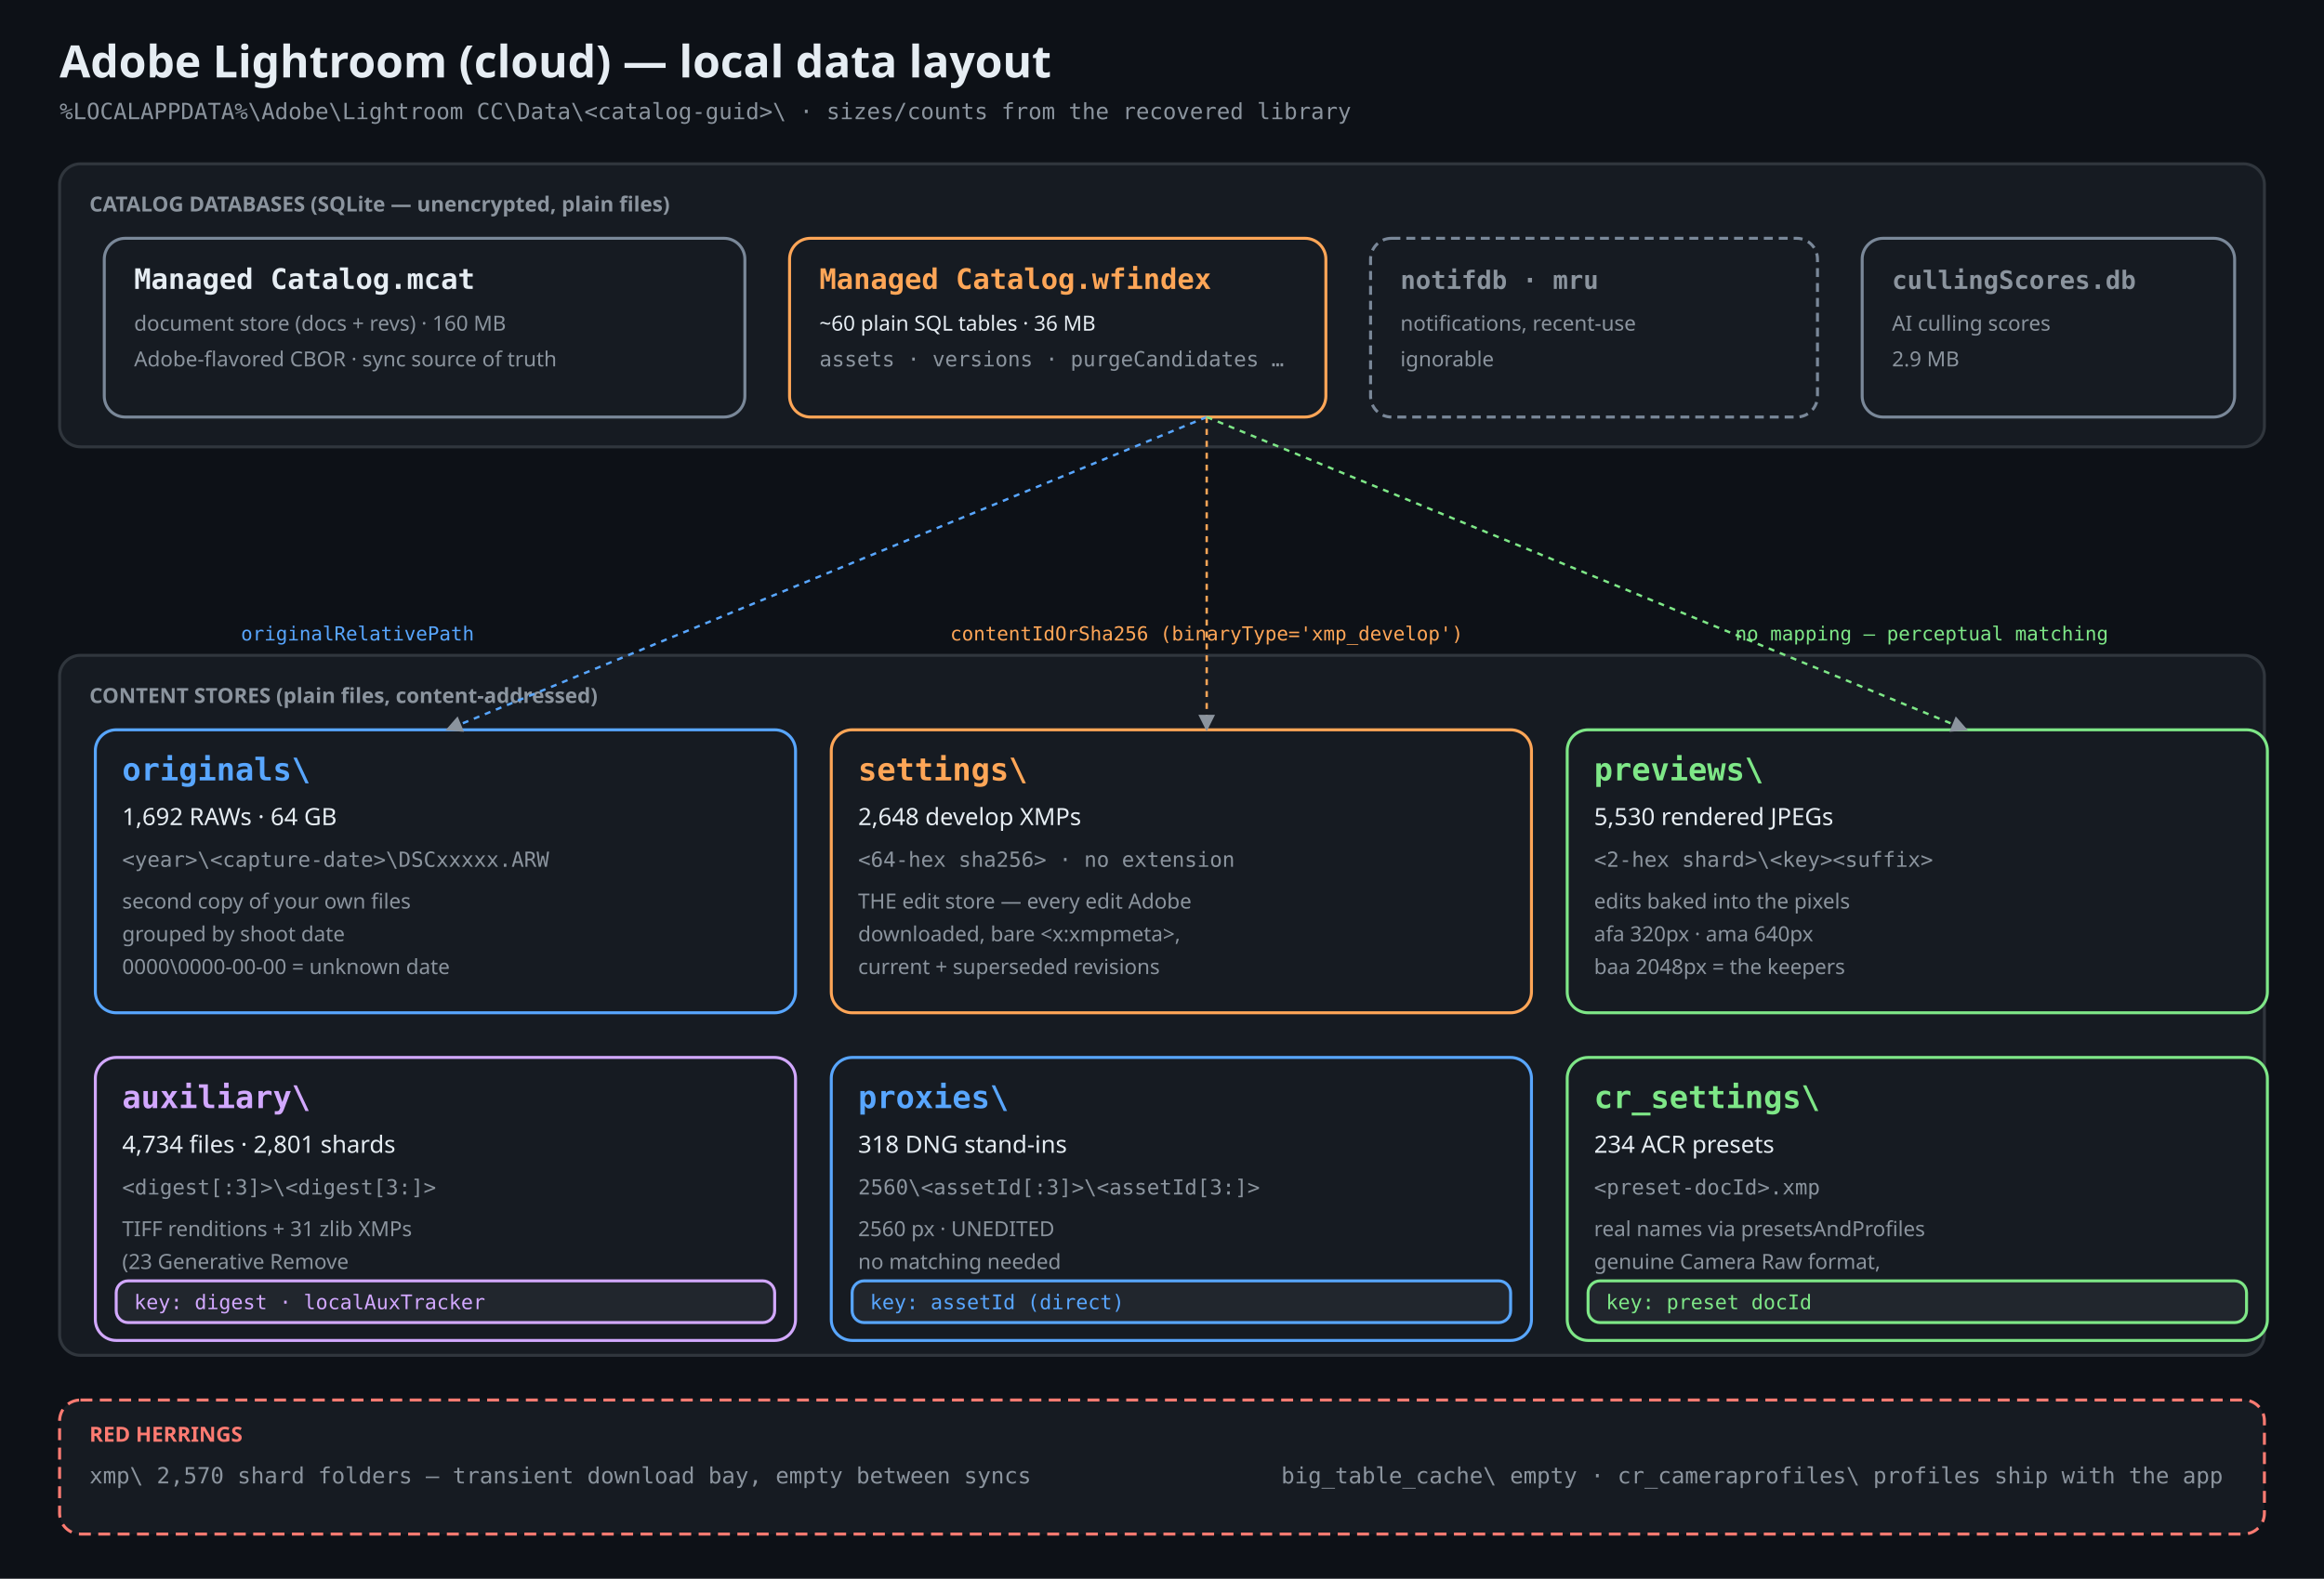
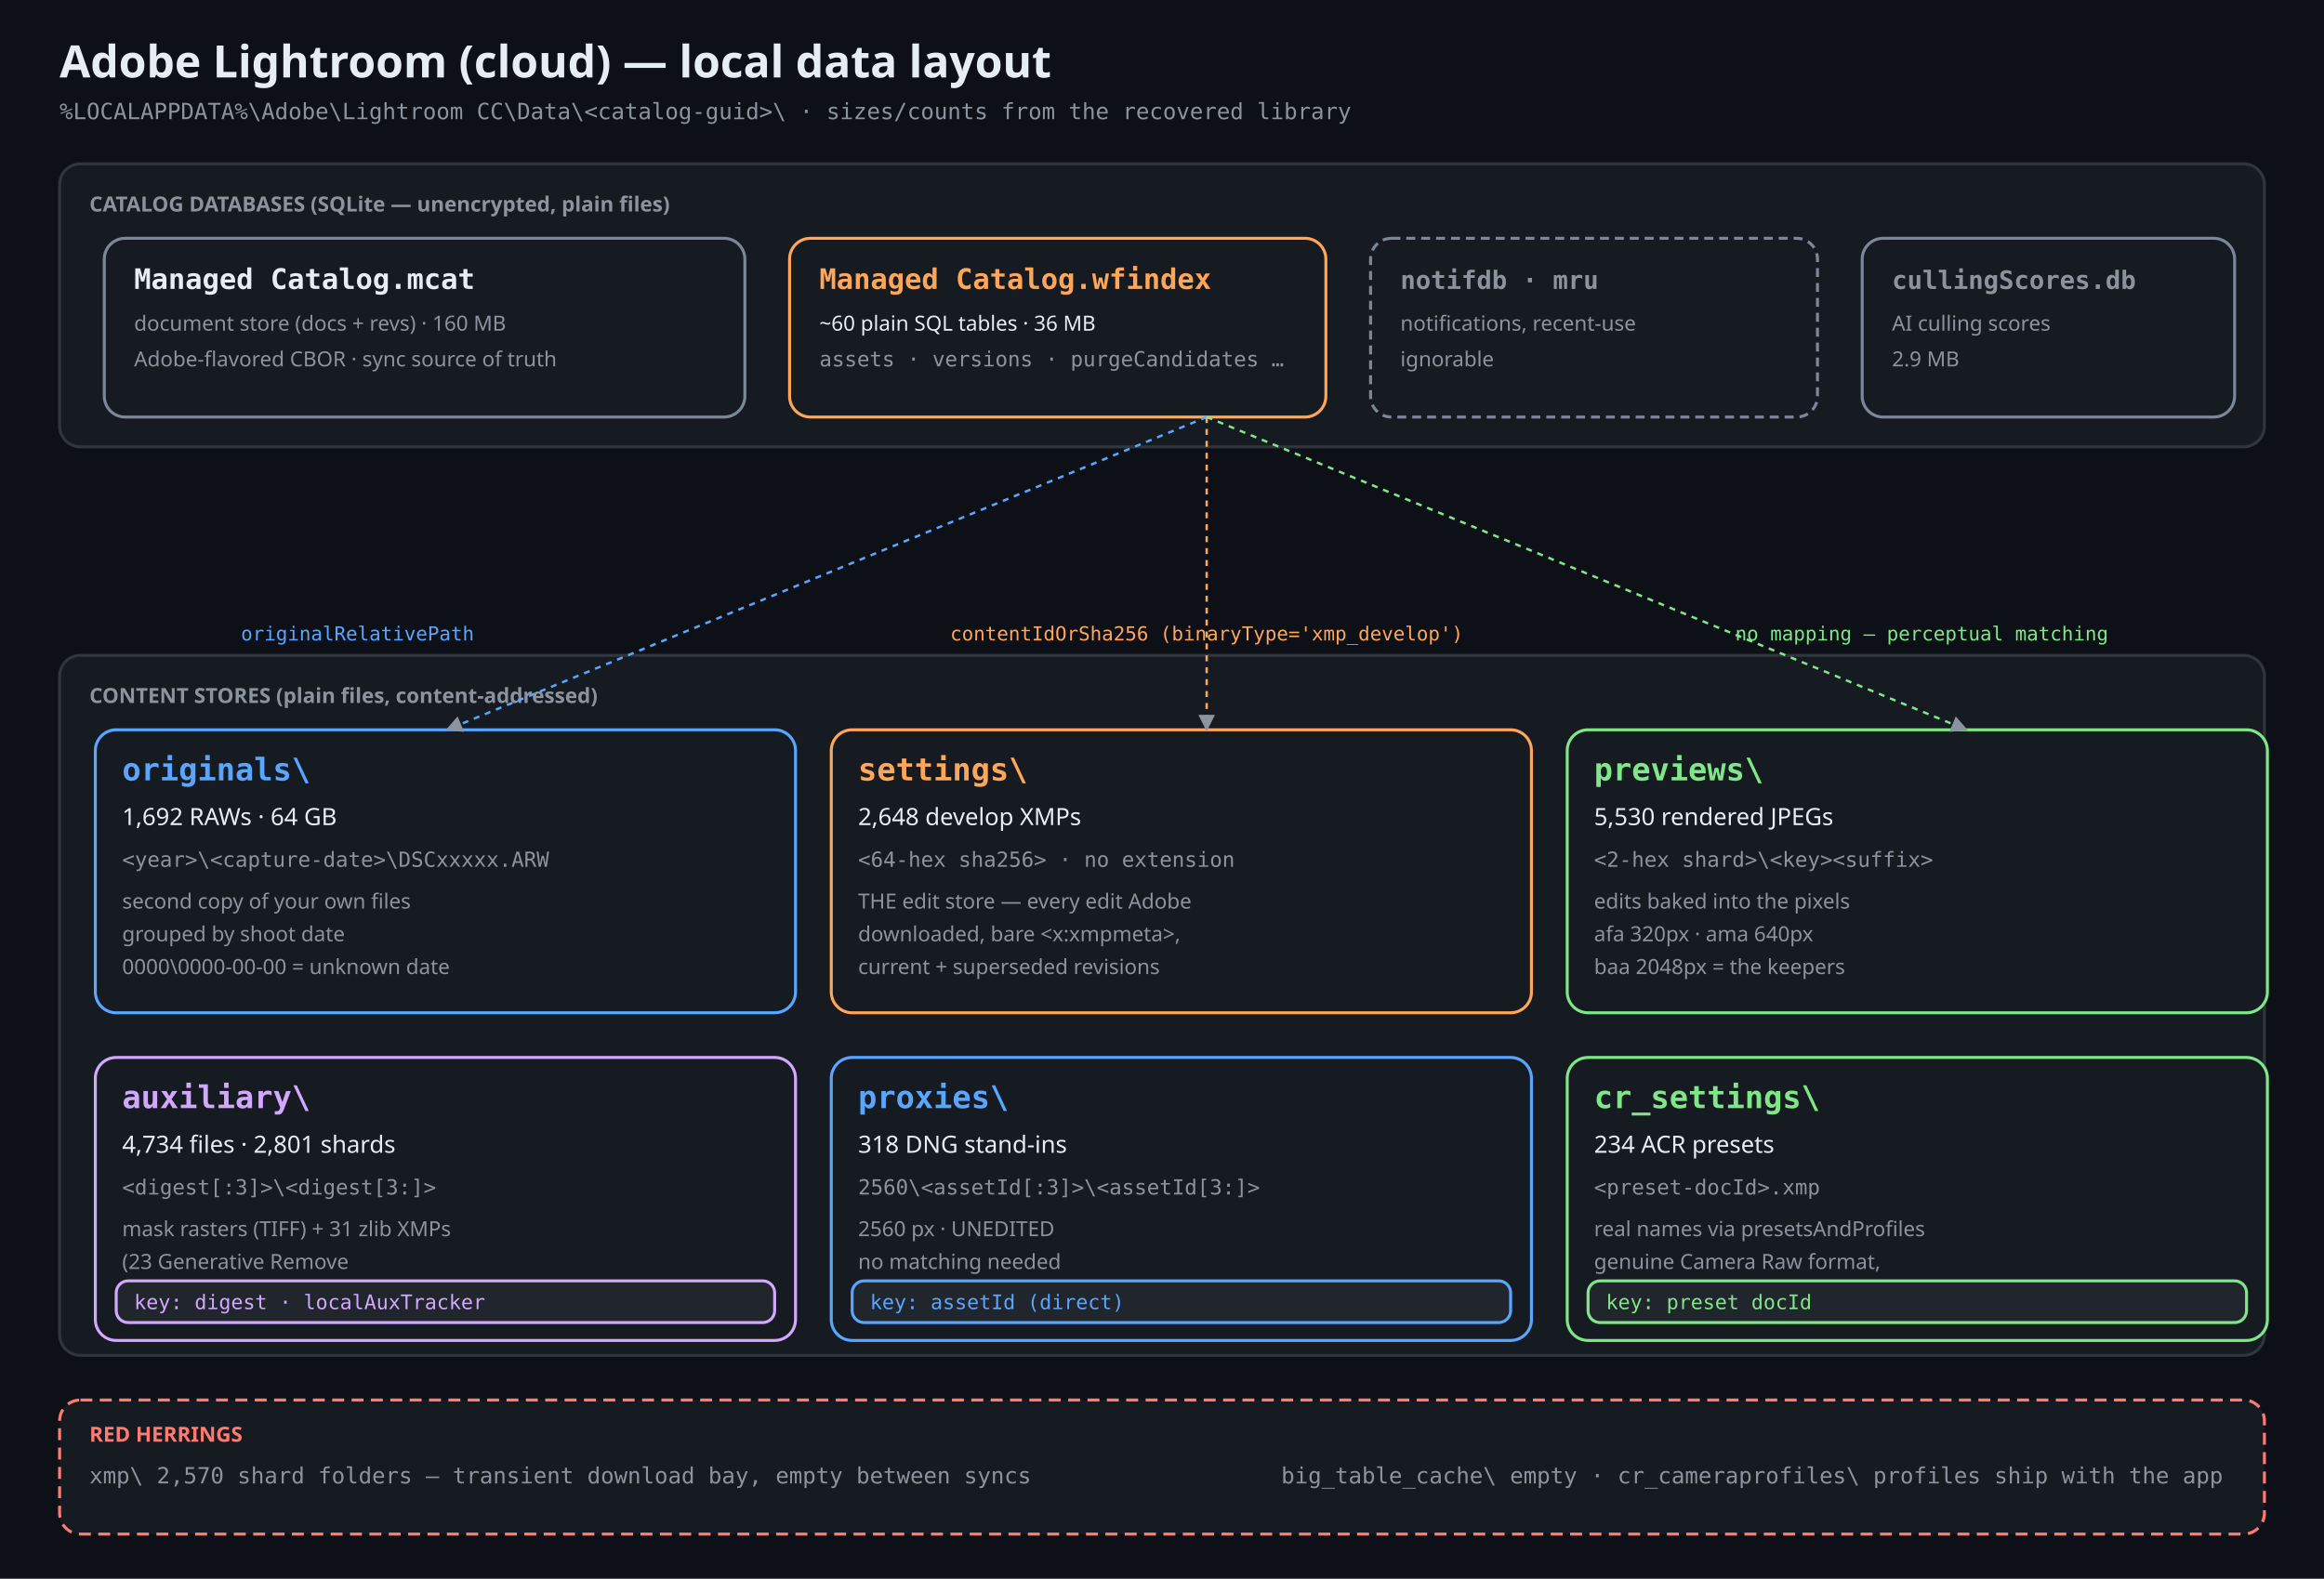
<svg xmlns="http://www.w3.org/2000/svg" width="1560" height="1060" viewBox="0 0 1560 1060" font-family="'Segoe UI', sans-serif">
  <rect width="1560" height="1060" fill="#0d1117" />
  <defs>
    <marker id="arr" viewBox="0 0 10 10" refX="9" refY="5" markerWidth="7" markerHeight="7" orient="auto-start-reverse">
      <path d="M 0 0 L 10 5 L 0 10 z" fill="#8b949e" />
    </marker>
  </defs>
  <text x="40" y="52" font-size="30" fill="#e6edf3" font-family="'Segoe UI', sans-serif" font-weight="bold" text-anchor="start">Adobe Lightroom (cloud) — local data layout</text>
  <text x="40" y="80" font-size="15" fill="#8b949e" font-family="Consolas, 'Cascadia Mono', monospace" font-weight="normal" text-anchor="start">%LOCALAPPDATA%\Adobe\Lightroom CC\Data\&lt;catalog-guid&gt;\  ·  sizes/counts from the recovered library</text>
  <rect x="40" y="110" width="1480" height="190" rx="14" fill="#161b22" stroke="#30363d" stroke-width="2" />
  <text x="60" y="142" font-size="14" fill="#8b949e" font-family="'Segoe UI', sans-serif" font-weight="bold" text-anchor="start">CATALOG DATABASES  (SQLite — unencrypted, plain files)</text>
  <rect x="70" y="160" width="430" height="120" rx="14" fill="#161b22" stroke="#7A8899" stroke-width="2" />
  <text x="90" y="194" font-size="19" fill="#e6edf3" font-family="Consolas, 'Cascadia Mono', monospace" font-weight="bold" text-anchor="start">Managed Catalog.mcat</text>
  <text x="90" y="222" font-size="14" fill="#8b949e" font-family="'Segoe UI', sans-serif" font-weight="normal" text-anchor="start">document store (docs + revs)  ·  160 MB</text>
  <text x="90" y="246" font-size="14" fill="#8b949e" font-family="'Segoe UI', sans-serif" font-weight="normal" text-anchor="start">Adobe-flavored CBOR · sync source of truth</text>
  <rect x="530" y="160" width="360" height="120" rx="14" fill="#161b22" stroke="#ffa657" stroke-width="2" />
  <text x="550" y="194" font-size="19" fill="#ffa657" font-family="Consolas, 'Cascadia Mono', monospace" font-weight="bold" text-anchor="start">Managed Catalog.wfindex</text>
  <text x="550" y="222" font-size="14" fill="#e6edf3" font-family="'Segoe UI', sans-serif" font-weight="normal" text-anchor="start">~60 plain SQL tables  ·  36 MB</text>
  <text x="550" y="246" font-size="14" fill="#8b949e" font-family="Consolas, 'Cascadia Mono', monospace" font-weight="normal" text-anchor="start">assets · versions · purgeCandidates …</text>
  <rect x="920" y="160" width="300" height="120" rx="14" fill="#161b22" stroke="#7A8899" stroke-width="2" stroke-dasharray="6 4" />
  <text x="940" y="194" font-size="17" fill="#8b949e" font-family="Consolas, 'Cascadia Mono', monospace" font-weight="bold" text-anchor="start">notifdb · mru</text>
  <text x="940" y="222" font-size="14" fill="#8b949e" font-family="'Segoe UI', sans-serif" font-weight="normal" text-anchor="start">notifications, recent-use</text>
  <text x="940" y="246" font-size="14" fill="#8b949e" font-family="'Segoe UI', sans-serif" font-weight="normal" text-anchor="start">ignorable</text>
  <rect x="1250" y="160" width="250" height="120" rx="14" fill="#161b22" stroke="#7A8899" stroke-width="2" />
  <text x="1270" y="194" font-size="17" fill="#8b949e" font-family="Consolas, 'Cascadia Mono', monospace" font-weight="bold" text-anchor="start">cullingScores.db</text>
  <text x="1270" y="222" font-size="14" fill="#8b949e" font-family="'Segoe UI', sans-serif" font-weight="normal" text-anchor="start">AI culling scores</text>
  <text x="1270" y="246" font-size="14" fill="#8b949e" font-family="'Segoe UI', sans-serif" font-weight="normal" text-anchor="start">2.9 MB</text>
  <rect x="40" y="440" width="1480" height="470" rx="14" fill="#161b22" stroke="#30363d" stroke-width="2" />
  <text x="60" y="472" font-size="14" fill="#8b949e" font-family="'Segoe UI', sans-serif" font-weight="bold" text-anchor="start">CONTENT STORES  (plain files, content-addressed)</text>
  <rect x="64" y="490" width="470" height="190" rx="14" fill="#161b22" stroke="#58a6ff" stroke-width="2" />
  <text x="82" y="524" font-size="21" fill="#58a6ff" font-family="Consolas, 'Cascadia Mono', monospace" font-weight="bold" text-anchor="start">originals\</text>
  <text x="82" y="554" font-size="16" fill="#e6edf3" font-family="'Segoe UI', sans-serif" font-weight="normal" text-anchor="start">1,692 RAWs · 64 GB</text>
  <text x="82" y="582" font-size="14" fill="#8b949e" font-family="Consolas, 'Cascadia Mono', monospace" font-weight="normal" text-anchor="start">&lt;year&gt;\&lt;capture-date&gt;\DSCxxxxx.ARW</text>
  <text x="82" y="610" font-size="14" fill="#8b949e" font-family="'Segoe UI', sans-serif" font-weight="normal" text-anchor="start">second copy of your own files</text>
  <text x="82" y="632" font-size="14" fill="#8b949e" font-family="'Segoe UI', sans-serif" font-weight="normal" text-anchor="start">grouped by shoot date</text>
  <text x="82" y="654" font-size="14" fill="#8b949e" font-family="'Segoe UI', sans-serif" font-weight="normal" text-anchor="start">0000\0000-00-00 = unknown date</text>
  <rect x="558" y="490" width="470" height="190" rx="14" fill="#161b22" stroke="#ffa657" stroke-width="2" />
  <text x="576" y="524" font-size="21" fill="#ffa657" font-family="Consolas, 'Cascadia Mono', monospace" font-weight="bold" text-anchor="start">settings\</text>
  <text x="576" y="554" font-size="16" fill="#e6edf3" font-family="'Segoe UI', sans-serif" font-weight="normal" text-anchor="start">2,648 develop XMPs</text>
  <text x="576" y="582" font-size="14" fill="#8b949e" font-family="Consolas, 'Cascadia Mono', monospace" font-weight="normal" text-anchor="start">&lt;64-hex sha256&gt; · no extension</text>
  <text x="576" y="610" font-size="14" fill="#8b949e" font-family="'Segoe UI', sans-serif" font-weight="normal" text-anchor="start">THE edit store — every edit Adobe</text>
  <text x="576" y="632" font-size="14" fill="#8b949e" font-family="'Segoe UI', sans-serif" font-weight="normal" text-anchor="start">downloaded, bare &lt;x:xmpmeta&gt;,</text>
  <text x="576" y="654" font-size="14" fill="#8b949e" font-family="'Segoe UI', sans-serif" font-weight="normal" text-anchor="start">current + superseded revisions</text>
  <rect x="1052" y="490" width="470" height="190" rx="14" fill="#161b22" stroke="#7ee787" stroke-width="2" />
  <text x="1070" y="524" font-size="21" fill="#7ee787" font-family="Consolas, 'Cascadia Mono', monospace" font-weight="bold" text-anchor="start">previews\</text>
  <text x="1070" y="554" font-size="16" fill="#e6edf3" font-family="'Segoe UI', sans-serif" font-weight="normal" text-anchor="start">5,530 rendered JPEGs</text>
  <text x="1070" y="582" font-size="14" fill="#8b949e" font-family="Consolas, 'Cascadia Mono', monospace" font-weight="normal" text-anchor="start">&lt;2-hex shard&gt;\&lt;key&gt;&lt;suffix&gt;</text>
  <text x="1070" y="610" font-size="14" fill="#8b949e" font-family="'Segoe UI', sans-serif" font-weight="normal" text-anchor="start">edits baked into the pixels</text>
  <text x="1070" y="632" font-size="14" fill="#8b949e" font-family="'Segoe UI', sans-serif" font-weight="normal" text-anchor="start">afa 320px · ama 640px</text>
  <text x="1070" y="654" font-size="14" fill="#8b949e" font-family="'Segoe UI', sans-serif" font-weight="normal" text-anchor="start">baa 2048px = the keepers</text>
  <rect x="64" y="710" width="470" height="190" rx="14" fill="#161b22" stroke="#d2a8ff" stroke-width="2" />
  <text x="82" y="744" font-size="21" fill="#d2a8ff" font-family="Consolas, 'Cascadia Mono', monospace" font-weight="bold" text-anchor="start">auxiliary\</text>
  <text x="82" y="774" font-size="16" fill="#e6edf3" font-family="'Segoe UI', sans-serif" font-weight="normal" text-anchor="start">4,734 files · 2,801 shards</text>
  <text x="82" y="802" font-size="14" fill="#8b949e" font-family="Consolas, 'Cascadia Mono', monospace" font-weight="normal" text-anchor="start">&lt;digest[:3]&gt;\&lt;digest[3:]&gt;</text>
-   <text x="82" y="830" font-size="14" fill="#8b949e" font-family="'Segoe UI', sans-serif" font-weight="normal" text-anchor="start">TIFF renditions + 31 zlib XMPs</text>
+   <text x="82" y="830" font-size="14" fill="#8b949e" font-family="'Segoe UI', sans-serif" font-weight="normal" text-anchor="start">mask rasters (TIFF) + 31 zlib XMPs</text>
  <text x="82" y="852" font-size="14" fill="#8b949e" font-family="'Segoe UI', sans-serif" font-weight="normal" text-anchor="start">(23 Generative Remove</text>
  <text x="82" y="874" font-size="14" fill="#8b949e" font-family="'Segoe UI', sans-serif" font-weight="normal" text-anchor="start">· 8 redundant develop)</text>
  <rect x="78" y="860" width="442" height="28" rx="8" fill="#21262d" stroke="#d2a8ff" stroke-width="2" />
  <text x="90" y="879" font-size="13.5" fill="#d2a8ff" font-family="Consolas, 'Cascadia Mono', monospace" font-weight="normal" text-anchor="start">key: digest · localAuxTracker</text>
  <rect x="558" y="710" width="470" height="190" rx="14" fill="#161b22" stroke="#58a6ff" stroke-width="2" />
  <text x="576" y="744" font-size="21" fill="#58a6ff" font-family="Consolas, 'Cascadia Mono', monospace" font-weight="bold" text-anchor="start">proxies\</text>
  <text x="576" y="774" font-size="16" fill="#e6edf3" font-family="'Segoe UI', sans-serif" font-weight="normal" text-anchor="start">318 DNG stand-ins</text>
  <text x="576" y="802" font-size="14" fill="#8b949e" font-family="Consolas, 'Cascadia Mono', monospace" font-weight="normal" text-anchor="start">2560\&lt;assetId[:3]&gt;\&lt;assetId[3:]&gt;</text>
  <text x="576" y="830" font-size="14" fill="#8b949e" font-family="'Segoe UI', sans-serif" font-weight="normal" text-anchor="start">2560 px · UNEDITED</text>
  <text x="576" y="852" font-size="14" fill="#8b949e" font-family="'Segoe UI', sans-serif" font-weight="normal" text-anchor="start">no matching needed</text>
  <rect x="572" y="860" width="442" height="28" rx="8" fill="#21262d" stroke="#58a6ff" stroke-width="2" />
  <text x="584" y="879" font-size="13.5" fill="#58a6ff" font-family="Consolas, 'Cascadia Mono', monospace" font-weight="normal" text-anchor="start">key: assetId (direct)</text>
  <rect x="1052" y="710" width="470" height="190" rx="14" fill="#161b22" stroke="#7ee787" stroke-width="2" />
  <text x="1070" y="744" font-size="21" fill="#7ee787" font-family="Consolas, 'Cascadia Mono', monospace" font-weight="bold" text-anchor="start">cr_settings\</text>
  <text x="1070" y="774" font-size="16" fill="#e6edf3" font-family="'Segoe UI', sans-serif" font-weight="normal" text-anchor="start">234 ACR presets</text>
  <text x="1070" y="802" font-size="14" fill="#8b949e" font-family="Consolas, 'Cascadia Mono', monospace" font-weight="normal" text-anchor="start">&lt;preset-docId&gt;.xmp</text>
  <text x="1070" y="830" font-size="14" fill="#8b949e" font-family="'Segoe UI', sans-serif" font-weight="normal" text-anchor="start">real names via presetsAndProfiles</text>
  <text x="1070" y="852" font-size="14" fill="#8b949e" font-family="'Segoe UI', sans-serif" font-weight="normal" text-anchor="start">genuine Camera Raw format,</text>
  <text x="1070" y="874" font-size="14" fill="#8b949e" font-family="'Segoe UI', sans-serif" font-weight="normal" text-anchor="start">import as-is</text>
  <rect x="1066" y="860" width="442" height="28" rx="8" fill="#21262d" stroke="#7ee787" stroke-width="2" />
  <text x="1078" y="879" font-size="13.5" fill="#7ee787" font-family="Consolas, 'Cascadia Mono', monospace" font-weight="normal" text-anchor="start">key: preset docId</text>
  <line x1="810" y1="280" x2="300" y2="490" stroke="#58a6ff" stroke-width="1.6" stroke-dasharray="4 4" marker-end="url(#arr)" />
  <text x="240" y="430" font-size="13" fill="#58a6ff" font-family="Consolas, 'Cascadia Mono', monospace" font-weight="normal" text-anchor="middle">originalRelativePath</text>
  <line x1="810" y1="280" x2="810" y2="490" stroke="#ffa657" stroke-width="1.6" stroke-dasharray="4 4" marker-end="url(#arr)" />
  <text x="810" y="430" font-size="13" fill="#ffa657" font-family="Consolas, 'Cascadia Mono', monospace" font-weight="normal" text-anchor="middle">contentIdOrSha256  (binaryType='xmp_develop')</text>
  <line x1="810" y1="280" x2="1320" y2="490" stroke="#7ee787" stroke-width="1.6" stroke-dasharray="4 4" marker-end="url(#arr)" />
  <text x="1290" y="430" font-size="13" fill="#7ee787" font-family="Consolas, 'Cascadia Mono', monospace" font-weight="normal" text-anchor="middle">no mapping — perceptual matching</text>
  <rect x="40" y="940" width="1480" height="90" rx="14" fill="#161b22" stroke="#ff7b72" stroke-width="2" stroke-dasharray="8 5" />
  <text x="60" y="968" font-size="14" fill="#ff7b72" font-family="'Segoe UI', sans-serif" font-weight="bold" text-anchor="start">RED HERRINGS</text>
  <text x="60" y="996" font-size="15" fill="#8b949e" font-family="Consolas, 'Cascadia Mono', monospace" font-weight="normal" text-anchor="start">xmp\  2,570 shard folders — transient download bay, empty between syncs</text>
  <text x="860" y="996" font-size="15" fill="#8b949e" font-family="Consolas, 'Cascadia Mono', monospace" font-weight="normal" text-anchor="start">big_table_cache\  empty  ·  cr_cameraprofiles\  profiles ship with the app</text>
</svg>
